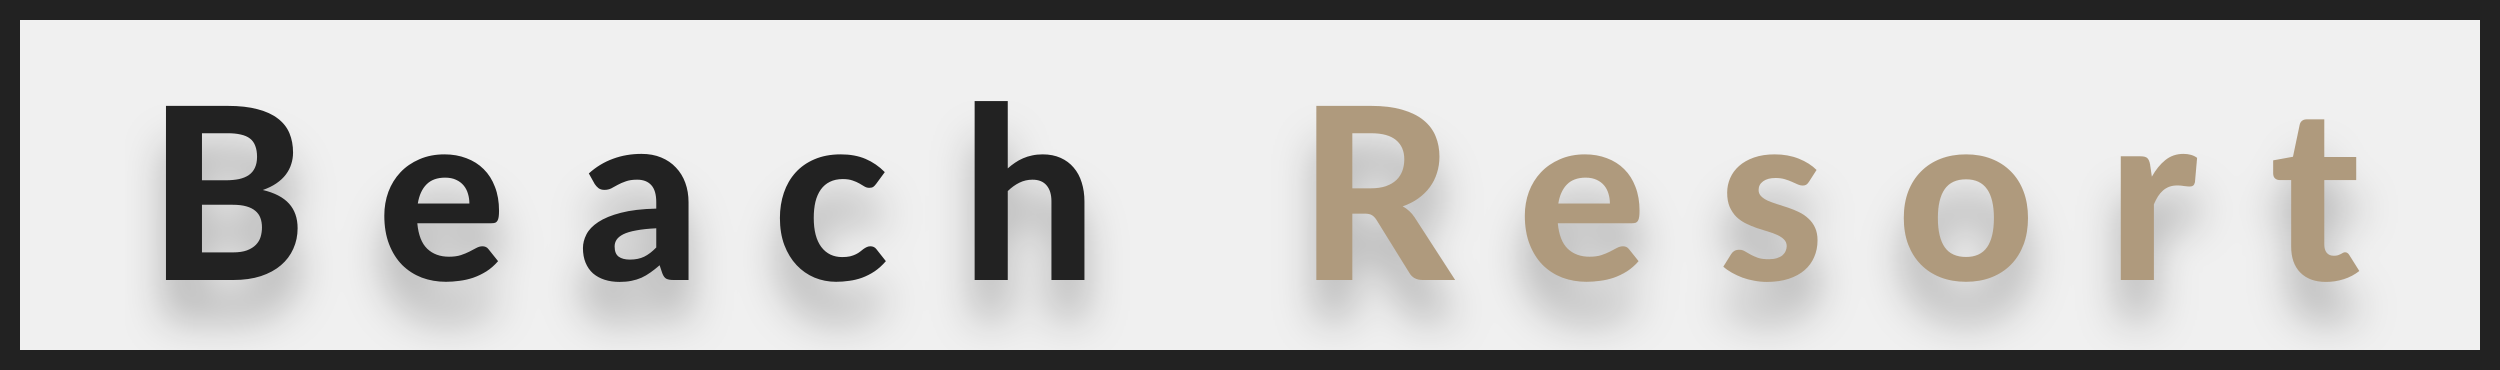
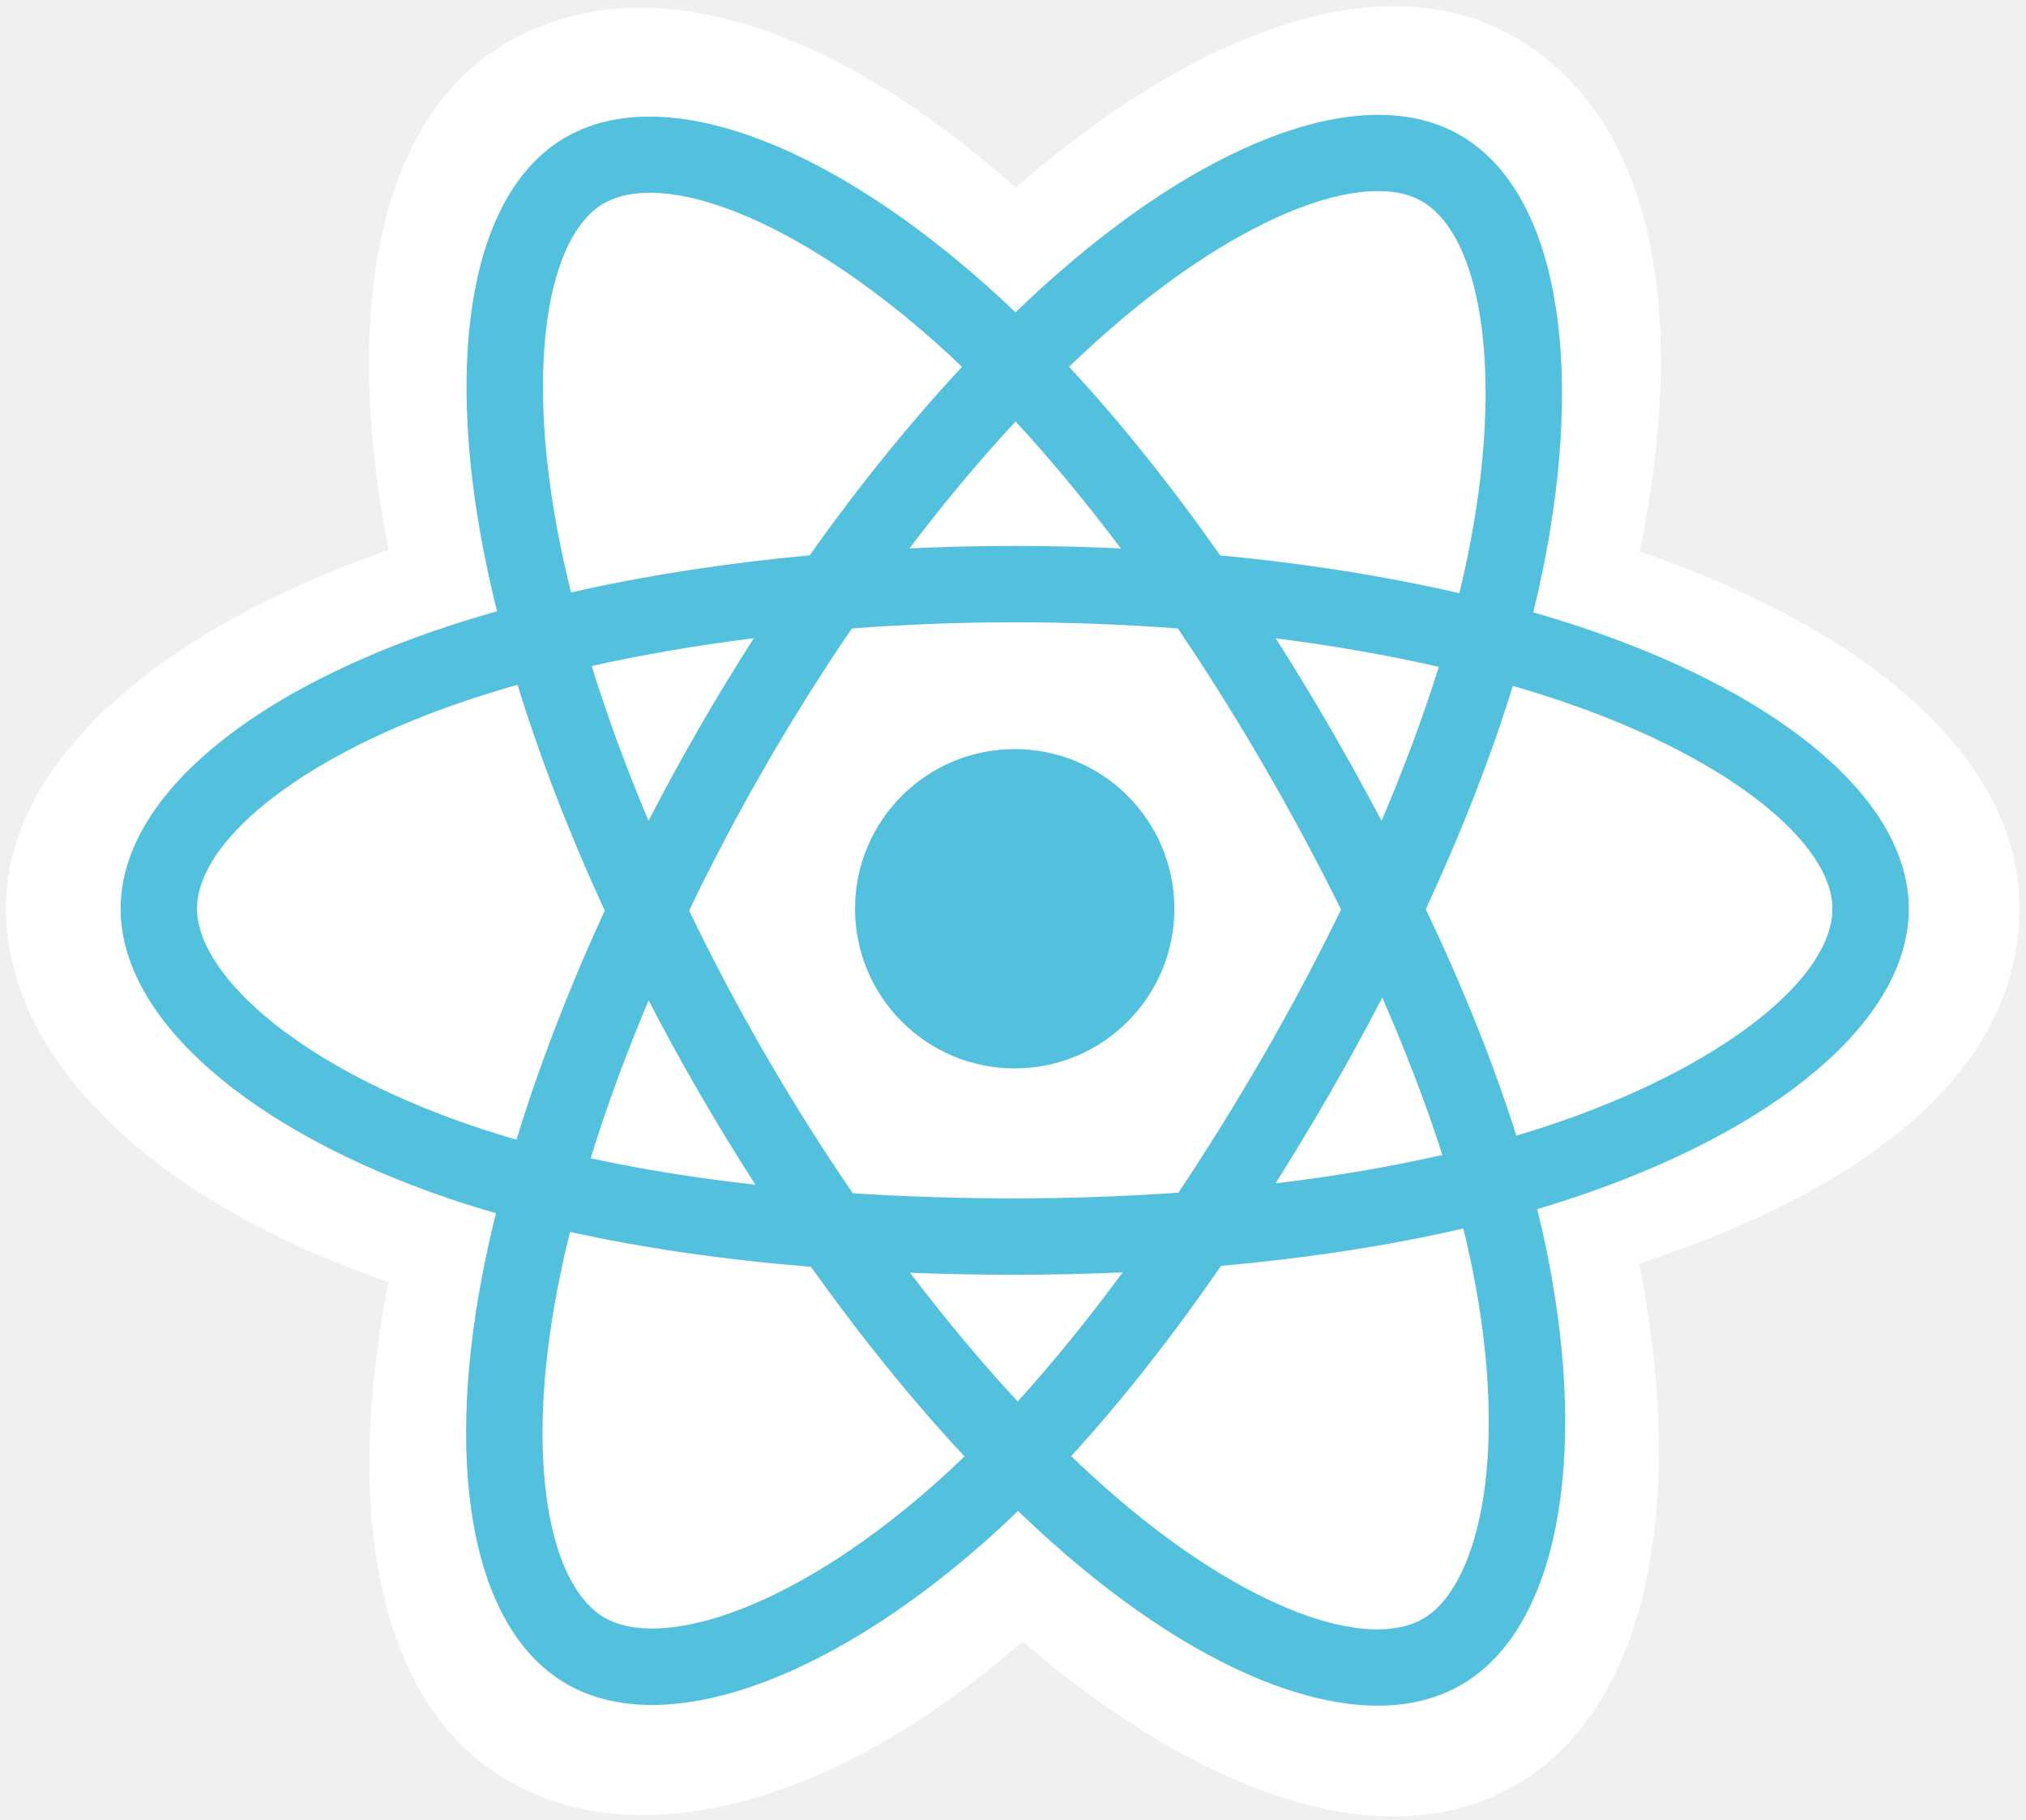
- <svg xmlns="http://www.w3.org/2000/svg" width="250" height="37" viewBox="0 0 250 37" fill="none">
-   <rect x="1" y="1" width="248" height="35" stroke="#222222" stroke-width="2" />
-   <g filter="url(#filter0_d)">
-     <path d="M23.281 25.24C23.857 25.24 24.329 25.172 24.697 25.036C25.073 24.892 25.373 24.704 25.597 24.472C25.821 24.24 25.977 23.976 26.065 23.68C26.153 23.376 26.197 23.064 26.197 22.744C26.197 22.392 26.145 22.076 26.041 21.796C25.937 21.516 25.769 21.28 25.537 21.088C25.305 20.888 25.001 20.736 24.625 20.632C24.257 20.528 23.801 20.476 23.257 20.476H20.197V25.24H23.281ZM20.197 13.324V18.028H22.561C23.065 18.028 23.513 17.988 23.905 17.908C24.297 17.82 24.625 17.684 24.889 17.5C25.153 17.316 25.353 17.076 25.489 16.78C25.633 16.476 25.705 16.112 25.705 15.688C25.705 15.256 25.645 14.888 25.525 14.584C25.413 14.28 25.237 14.036 24.997 13.852C24.757 13.668 24.453 13.536 24.085 13.456C23.717 13.368 23.281 13.324 22.777 13.324H20.197ZM22.777 10.588C23.945 10.588 24.941 10.7 25.765 10.924C26.597 11.14 27.273 11.452 27.793 11.86C28.321 12.26 28.705 12.748 28.945 13.324C29.185 13.9 29.305 14.544 29.305 15.256C29.305 15.656 29.245 16.04 29.125 16.408C29.013 16.776 28.833 17.124 28.585 17.452C28.345 17.772 28.033 18.064 27.649 18.328C27.265 18.592 26.809 18.816 26.281 19C27.465 19.28 28.341 19.736 28.909 20.368C29.477 21 29.761 21.82 29.761 22.828C29.761 23.564 29.617 24.248 29.329 24.88C29.049 25.512 28.637 26.06 28.093 26.524C27.549 26.988 26.877 27.352 26.077 27.616C25.285 27.872 24.373 28 23.341 28H16.597V10.588H22.777ZM46.939 20.356C46.939 20.012 46.891 19.684 46.795 19.372C46.707 19.06 46.563 18.784 46.363 18.544C46.163 18.304 45.911 18.116 45.607 17.98C45.303 17.836 44.939 17.764 44.515 17.764C43.723 17.764 43.103 17.988 42.655 18.436C42.207 18.884 41.915 19.524 41.779 20.356H46.939ZM41.731 22.324C41.835 23.484 42.163 24.332 42.715 24.868C43.275 25.404 44.003 25.672 44.899 25.672C45.355 25.672 45.747 25.62 46.075 25.516C46.411 25.404 46.703 25.284 46.951 25.156C47.207 25.02 47.435 24.9 47.635 24.796C47.843 24.684 48.047 24.628 48.247 24.628C48.503 24.628 48.703 24.724 48.847 24.916L49.807 26.116C49.455 26.524 49.067 26.864 48.643 27.136C48.219 27.4 47.779 27.612 47.323 27.772C46.867 27.924 46.407 28.028 45.943 28.084C45.479 28.148 45.031 28.18 44.599 28.18C43.735 28.18 42.927 28.04 42.175 27.76C41.431 27.472 40.779 27.052 40.219 26.5C39.667 25.94 39.231 25.248 38.911 24.424C38.591 23.6 38.431 22.644 38.431 21.556C38.431 20.716 38.567 19.924 38.839 19.18C39.119 18.436 39.519 17.788 40.039 17.236C40.559 16.684 41.191 16.248 41.935 15.928C42.679 15.6 43.519 15.436 44.455 15.436C45.247 15.436 45.975 15.564 46.639 15.82C47.311 16.068 47.887 16.432 48.367 16.912C48.855 17.392 49.231 17.984 49.495 18.688C49.767 19.384 49.903 20.18 49.903 21.076C49.903 21.324 49.891 21.528 49.867 21.688C49.843 21.848 49.803 21.976 49.747 22.072C49.691 22.168 49.615 22.236 49.519 22.276C49.423 22.308 49.299 22.324 49.147 22.324H41.731ZM65.626 22.828C64.818 22.868 64.146 22.94 63.61 23.044C63.074 23.14 62.646 23.268 62.326 23.428C62.014 23.588 61.79 23.772 61.654 23.98C61.526 24.18 61.462 24.4 61.462 24.64C61.462 25.12 61.594 25.46 61.858 25.66C62.13 25.86 62.506 25.96 62.986 25.96C63.538 25.96 64.014 25.864 64.414 25.672C64.822 25.472 65.226 25.164 65.626 24.748V22.828ZM58.882 17.344C59.61 16.688 60.414 16.2 61.294 15.88C62.174 15.552 63.126 15.388 64.15 15.388C64.886 15.388 65.542 15.508 66.118 15.748C66.702 15.988 67.194 16.324 67.594 16.756C68.002 17.18 68.314 17.688 68.53 18.28C68.746 18.872 68.854 19.52 68.854 20.224V28H67.342C67.03 28 66.79 27.956 66.622 27.868C66.462 27.78 66.33 27.596 66.226 27.316L65.962 26.524C65.65 26.796 65.346 27.036 65.05 27.244C64.762 27.452 64.462 27.628 64.15 27.772C63.838 27.908 63.502 28.012 63.142 28.084C62.79 28.156 62.394 28.192 61.954 28.192C61.41 28.192 60.914 28.12 60.466 27.976C60.018 27.832 59.63 27.62 59.302 27.34C58.982 27.052 58.734 26.696 58.558 26.272C58.382 25.848 58.294 25.36 58.294 24.808C58.294 24.352 58.41 23.896 58.642 23.44C58.874 22.984 59.27 22.572 59.83 22.204C60.398 21.828 61.15 21.52 62.086 21.28C63.03 21.032 64.21 20.892 65.626 20.86V20.224C65.626 19.448 65.462 18.88 65.134 18.52C64.806 18.152 64.334 17.968 63.718 17.968C63.262 17.968 62.882 18.024 62.578 18.136C62.274 18.24 62.006 18.356 61.774 18.484C61.55 18.604 61.338 18.72 61.138 18.832C60.938 18.936 60.706 18.988 60.442 18.988C60.21 18.988 60.014 18.932 59.854 18.82C59.702 18.7 59.574 18.56 59.47 18.4L58.882 17.344ZM87.615 18.388C87.519 18.516 87.423 18.616 87.327 18.688C87.231 18.752 87.095 18.784 86.919 18.784C86.759 18.784 86.603 18.74 86.451 18.652C86.307 18.556 86.139 18.456 85.947 18.352C85.755 18.24 85.527 18.14 85.263 18.052C84.999 17.956 84.671 17.908 84.279 17.908C83.783 17.908 83.351 18 82.983 18.184C82.623 18.36 82.323 18.616 82.083 18.952C81.843 19.288 81.663 19.696 81.543 20.176C81.431 20.656 81.375 21.196 81.375 21.796C81.375 23.06 81.627 24.028 82.131 24.7C82.643 25.372 83.339 25.708 84.219 25.708C84.523 25.708 84.783 25.684 84.999 25.636C85.223 25.58 85.415 25.512 85.575 25.432C85.743 25.352 85.887 25.264 86.007 25.168C86.127 25.072 86.239 24.984 86.343 24.904C86.455 24.824 86.563 24.76 86.667 24.712C86.779 24.656 86.903 24.628 87.039 24.628C87.295 24.628 87.495 24.724 87.639 24.916L88.587 26.116C88.235 26.524 87.859 26.864 87.459 27.136C87.059 27.4 86.643 27.612 86.211 27.772C85.787 27.924 85.355 28.028 84.915 28.084C84.475 28.148 84.039 28.18 83.607 28.18C82.847 28.18 82.127 28.04 81.447 27.76C80.767 27.472 80.171 27.056 79.659 26.512C79.147 25.968 78.739 25.3 78.435 24.508C78.139 23.716 77.991 22.812 77.991 21.796C77.991 20.892 78.123 20.052 78.387 19.276C78.651 18.5 79.039 17.828 79.551 17.26C80.063 16.692 80.695 16.248 81.447 15.928C82.207 15.6 83.083 15.436 84.075 15.436C85.019 15.436 85.847 15.588 86.559 15.892C87.271 16.196 87.911 16.636 88.479 17.212L87.615 18.388ZM100.776 16.84C101.008 16.632 101.248 16.444 101.496 16.276C101.752 16.1 102.02 15.952 102.3 15.832C102.588 15.704 102.892 15.608 103.212 15.544C103.54 15.472 103.892 15.436 104.268 15.436C104.94 15.436 105.536 15.552 106.056 15.784C106.576 16.016 107.012 16.34 107.364 16.756C107.724 17.172 107.992 17.668 108.168 18.244C108.352 18.82 108.444 19.452 108.444 20.14V28H105.144V20.14C105.144 19.452 104.984 18.92 104.664 18.544C104.344 18.16 103.872 17.968 103.248 17.968C102.784 17.968 102.348 18.068 101.94 18.268C101.532 18.468 101.144 18.748 100.776 19.108V28H97.464V10.108H100.776V16.84Z" fill="#222222" />
-     <path d="M137.081 18.832C137.665 18.832 138.169 18.76 138.593 18.616C139.017 18.464 139.365 18.26 139.637 18.004C139.909 17.74 140.109 17.432 140.237 17.08C140.365 16.728 140.429 16.344 140.429 15.928C140.429 15.104 140.153 14.464 139.601 14.008C139.057 13.552 138.225 13.324 137.105 13.324H135.233V18.832H137.081ZM145.517 28H142.265C141.657 28 141.217 27.768 140.945 27.304L137.633 21.964C137.497 21.756 137.345 21.604 137.177 21.508C137.017 21.412 136.777 21.364 136.457 21.364H135.233V28H131.633V10.588H137.105C138.321 10.588 139.361 10.716 140.225 10.972C141.089 11.22 141.797 11.568 142.349 12.016C142.901 12.464 143.305 13 143.561 13.624C143.817 14.24 143.945 14.92 143.945 15.664C143.945 16.24 143.861 16.788 143.693 17.308C143.533 17.82 143.297 18.288 142.985 18.712C142.673 19.136 142.289 19.512 141.833 19.84C141.377 20.168 140.857 20.432 140.273 20.632C140.505 20.76 140.721 20.916 140.921 21.1C141.121 21.276 141.301 21.488 141.461 21.736L145.517 28ZM160.99 20.356C160.99 20.012 160.942 19.684 160.846 19.372C160.758 19.06 160.614 18.784 160.414 18.544C160.214 18.304 159.962 18.116 159.658 17.98C159.354 17.836 158.99 17.764 158.566 17.764C157.774 17.764 157.154 17.988 156.706 18.436C156.258 18.884 155.966 19.524 155.83 20.356H160.99ZM155.782 22.324C155.886 23.484 156.214 24.332 156.766 24.868C157.326 25.404 158.054 25.672 158.95 25.672C159.406 25.672 159.798 25.62 160.126 25.516C160.462 25.404 160.754 25.284 161.002 25.156C161.258 25.02 161.486 24.9 161.686 24.796C161.894 24.684 162.098 24.628 162.298 24.628C162.554 24.628 162.754 24.724 162.898 24.916L163.858 26.116C163.506 26.524 163.118 26.864 162.694 27.136C162.27 27.4 161.83 27.612 161.374 27.772C160.918 27.924 160.458 28.028 159.994 28.084C159.53 28.148 159.082 28.18 158.65 28.18C157.786 28.18 156.978 28.04 156.226 27.76C155.482 27.472 154.83 27.052 154.27 26.5C153.718 25.94 153.282 25.248 152.962 24.424C152.642 23.6 152.482 22.644 152.482 21.556C152.482 20.716 152.618 19.924 152.89 19.18C153.17 18.436 153.57 17.788 154.09 17.236C154.61 16.684 155.242 16.248 155.986 15.928C156.73 15.6 157.57 15.436 158.506 15.436C159.298 15.436 160.026 15.564 160.69 15.82C161.362 16.068 161.938 16.432 162.418 16.912C162.906 17.392 163.282 17.984 163.546 18.688C163.818 19.384 163.954 20.18 163.954 21.076C163.954 21.324 163.942 21.528 163.918 21.688C163.894 21.848 163.854 21.976 163.798 22.072C163.742 22.168 163.666 22.236 163.57 22.276C163.474 22.308 163.35 22.324 163.198 22.324H155.782ZM180.901 18.172C180.813 18.308 180.721 18.408 180.625 18.472C180.537 18.528 180.413 18.556 180.253 18.556C180.093 18.556 179.929 18.516 179.761 18.436C179.593 18.356 179.405 18.272 179.197 18.184C178.989 18.088 178.749 18 178.477 17.92C178.213 17.84 177.905 17.8 177.553 17.8C177.017 17.8 176.601 17.912 176.305 18.136C176.009 18.352 175.861 18.64 175.861 19C175.861 19.248 175.945 19.456 176.113 19.624C176.281 19.792 176.501 19.94 176.773 20.068C177.053 20.188 177.369 20.304 177.721 20.416C178.073 20.52 178.433 20.636 178.801 20.764C179.177 20.892 179.541 21.04 179.893 21.208C180.245 21.376 180.557 21.588 180.829 21.844C181.109 22.092 181.333 22.396 181.501 22.756C181.669 23.108 181.753 23.536 181.753 24.04C181.753 24.64 181.641 25.196 181.417 25.708C181.201 26.212 180.881 26.648 180.457 27.016C180.033 27.384 179.505 27.672 178.873 27.88C178.241 28.088 177.513 28.192 176.689 28.192C176.265 28.192 175.845 28.152 175.429 28.072C175.013 28 174.617 27.896 174.241 27.76C173.865 27.616 173.513 27.452 173.185 27.268C172.857 27.084 172.573 26.884 172.333 26.668L173.101 25.432C173.189 25.288 173.297 25.176 173.425 25.096C173.561 25.016 173.733 24.976 173.941 24.976C174.141 24.976 174.325 25.028 174.493 25.132C174.661 25.228 174.849 25.336 175.057 25.456C175.265 25.568 175.509 25.676 175.789 25.78C176.077 25.876 176.433 25.924 176.857 25.924C177.177 25.924 177.453 25.888 177.685 25.816C177.917 25.744 178.105 25.648 178.249 25.528C178.393 25.4 178.497 25.26 178.561 25.108C178.633 24.948 178.669 24.784 178.669 24.616C178.669 24.344 178.581 24.124 178.405 23.956C178.237 23.78 178.013 23.628 177.733 23.5C177.461 23.372 177.145 23.256 176.785 23.152C176.425 23.048 176.057 22.932 175.681 22.804C175.313 22.676 174.949 22.524 174.589 22.348C174.237 22.172 173.921 21.952 173.641 21.688C173.369 21.416 173.145 21.084 172.969 20.692C172.801 20.3 172.717 19.824 172.717 19.264C172.717 18.752 172.817 18.268 173.017 17.812C173.217 17.348 173.517 16.94 173.917 16.588C174.317 16.236 174.813 15.956 175.405 15.748C176.005 15.54 176.697 15.436 177.481 15.436C178.361 15.436 179.161 15.58 179.881 15.868C180.601 16.156 181.193 16.532 181.657 16.996L180.901 18.172ZM196.607 15.436C197.535 15.436 198.379 15.584 199.139 15.88C199.899 16.176 200.551 16.6 201.095 17.152C201.639 17.696 202.059 18.36 202.355 19.144C202.651 19.928 202.799 20.812 202.799 21.796C202.799 22.78 202.651 23.668 202.355 24.46C202.059 25.244 201.639 25.912 201.095 26.464C200.551 27.016 199.899 27.44 199.139 27.736C198.379 28.032 197.535 28.18 196.607 28.18C195.671 28.18 194.819 28.032 194.051 27.736C193.291 27.44 192.639 27.016 192.095 26.464C191.551 25.912 191.127 25.244 190.823 24.46C190.527 23.668 190.379 22.78 190.379 21.796C190.379 20.812 190.527 19.928 190.823 19.144C191.127 18.36 191.551 17.696 192.095 17.152C192.639 16.6 193.291 16.176 194.051 15.88C194.819 15.584 195.671 15.436 196.607 15.436ZM196.607 25.696C197.551 25.696 198.251 25.372 198.707 24.724C199.163 24.068 199.391 23.096 199.391 21.808C199.391 20.528 199.163 19.564 198.707 18.916C198.251 18.26 197.551 17.932 196.607 17.932C195.639 17.932 194.927 18.26 194.471 18.916C194.015 19.564 193.787 20.528 193.787 21.808C193.787 23.096 194.015 24.068 194.471 24.724C194.927 25.372 195.639 25.696 196.607 25.696ZM215.186 17.668C215.578 16.964 216.03 16.408 216.542 16C217.054 15.592 217.654 15.388 218.342 15.388C218.902 15.388 219.358 15.52 219.71 15.784L219.494 18.232C219.454 18.392 219.39 18.504 219.302 18.568C219.222 18.624 219.11 18.652 218.966 18.652C218.838 18.652 218.654 18.636 218.414 18.604C218.174 18.564 217.95 18.544 217.742 18.544C217.438 18.544 217.166 18.588 216.926 18.676C216.694 18.764 216.486 18.888 216.302 19.048C216.118 19.208 215.95 19.404 215.798 19.636C215.654 19.868 215.518 20.132 215.39 20.428V28H212.078V15.628H214.034C214.37 15.628 214.602 15.688 214.73 15.808C214.858 15.928 214.95 16.136 215.006 16.432L215.186 17.668ZM232.597 28.192C232.037 28.192 231.541 28.112 231.109 27.952C230.677 27.784 230.313 27.548 230.017 27.244C229.721 26.94 229.497 26.572 229.345 26.14C229.193 25.708 229.117 25.22 229.117 24.676V18.004H227.953C227.777 18.004 227.625 17.948 227.497 17.836C227.377 17.724 227.317 17.556 227.317 17.332V16.036L229.297 15.676L229.969 12.472C230.057 12.112 230.301 11.932 230.701 11.932H232.429V15.7H235.621V18.004H232.429V24.46C232.429 24.804 232.509 25.076 232.669 25.276C232.837 25.476 233.073 25.576 233.377 25.576C233.537 25.576 233.673 25.56 233.785 25.528C233.897 25.488 233.993 25.448 234.073 25.408C234.153 25.36 234.225 25.32 234.289 25.288C234.361 25.248 234.433 25.228 234.505 25.228C234.601 25.228 234.681 25.252 234.745 25.3C234.809 25.34 234.873 25.412 234.937 25.516L235.933 27.1C235.477 27.46 234.961 27.732 234.385 27.916C233.809 28.1 233.213 28.192 232.597 28.192Z" fill="#AF9A7D" />
-   </g>
-   <defs>
-     <filter id="filter0_d" x="12.597" y="10.108" width="227.336" height="26.084" filterUnits="userSpaceOnUse" color-interpolation-filters="sRGB">
-       <feFlood flood-opacity="0" result="BackgroundImageFix" />
-       <feColorMatrix in="SourceAlpha" type="matrix" values="0 0 0 0 0 0 0 0 0 0 0 0 0 0 0 0 0 0 127 0" />
-       <feOffset dy="4" />
-       <feGaussianBlur stdDeviation="2" />
-       <feColorMatrix type="matrix" values="0 0 0 0 0 0 0 0 0 0 0 0 0 0 0 0 0 0 0.25 0" />
-       <feBlend mode="normal" in2="BackgroundImageFix" result="effect1_dropShadow" />
-       <feBlend mode="normal" in="SourceGraphic" in2="effect1_dropShadow" result="shape" />
-     </filter>
-   </defs>
+ <svg xmlns="http://www.w3.org/2000/svg" width="2500" height="2246" viewBox="0 0 256 230" preserveAspectRatio="xMinYMin meet">
+   <path d="M.754 114.75c0 19.215 18.763 37.152 48.343 47.263-5.907 29.737-1.058 53.706 15.136 63.045 16.645 9.6 41.443 2.955 64.98-17.62 22.943 19.744 46.13 27.514 62.31 18.148 16.63-9.627 21.687-35.221 15.617-65.887 30.81-10.186 48.044-25.481 48.044-44.949 0-18.769-18.797-35.006-47.979-45.052 6.535-31.933.998-55.32-15.867-65.045-16.259-9.376-39.716-1.204-62.996 19.056C104.122 2.205 80.897-4.36 64.05 5.392 47.806 14.795 43.171 39.2 49.097 69.487 20.515 79.452.754 96.057.754 114.75z" fill="#FFF" />
+   <path d="M201.025 79.674a151.364 151.364 0 0 0-7.274-2.292 137.5 137.5 0 0 0 1.124-4.961c5.506-26.728 1.906-48.26-10.388-55.348-11.787-6.798-31.065.29-50.535 17.233a151.136 151.136 0 0 0-5.626 5.163 137.573 137.573 0 0 0-3.744-3.458c-20.405-18.118-40.858-25.752-53.139-18.643-11.776 6.817-15.264 27.06-10.307 52.39a150.91 150.91 0 0 0 1.67 7.484c-2.894.822-5.689 1.698-8.363 2.63-23.922 8.34-39.2 21.412-39.2 34.97 0 14.004 16.4 28.05 41.318 36.566a128.44 128.44 0 0 0 6.11 1.91 147.813 147.813 0 0 0-1.775 8.067c-4.726 24.89-1.035 44.653 10.71 51.428 12.131 6.995 32.491-.195 52.317-17.525 1.567-1.37 3.14-2.823 4.715-4.346a148.34 148.34 0 0 0 6.108 5.573c19.204 16.525 38.17 23.198 49.905 16.405 12.12-7.016 16.058-28.247 10.944-54.078-.39-1.973-.845-3.988-1.355-6.04 1.43-.422 2.833-.858 4.202-1.312 25.904-8.582 42.757-22.457 42.757-36.648 0-13.607-15.77-26.767-40.174-35.168z" fill="#53C1DE" />
+   <path d="M195.406 142.328c-1.235.409-2.503.804-3.795 1.187-2.86-9.053-6.72-18.68-11.442-28.625 4.507-9.71 8.217-19.213 10.997-28.208 2.311.67 4.555 1.375 6.717 2.12 20.91 7.197 33.664 17.84 33.664 26.04 0 8.735-13.775 20.075-36.14 27.486zm-9.28 18.389c2.261 11.422 2.584 21.749 1.086 29.822-1.346 7.254-4.052 12.09-7.398 14.027-7.121 4.122-22.35-1.236-38.772-15.368-1.883-1.62-3.78-3.35-5.682-5.18 6.367-6.964 12.73-15.06 18.94-24.05 10.924-.969 21.244-2.554 30.603-4.717.46 1.86.87 3.683 1.223 5.466zm-93.85 43.137c-6.957 2.457-12.498 2.527-15.847.596-7.128-4.11-10.09-19.98-6.049-41.265a138.507 138.507 0 0 1 1.65-7.502c9.255 2.047 19.5 3.52 30.45 4.408 6.251 8.797 12.798 16.883 19.396 23.964a118.863 118.863 0 0 1-4.305 3.964c-8.767 7.664-17.552 13.1-25.294 15.835zm-32.593-61.58c-11.018-3.766-20.117-8.66-26.354-14-5.604-4.8-8.434-9.565-8.434-13.432 0-8.227 12.267-18.722 32.726-25.855a139.276 139.276 0 0 1 7.777-2.447c2.828 9.197 6.537 18.813 11.013 28.537-4.534 9.869-8.296 19.638-11.15 28.943a118.908 118.908 0 0 1-5.578-1.746zm10.926-74.37c-4.247-21.703-1.427-38.074 5.67-42.182 7.56-4.376 24.275 1.864 41.893 17.507 1.126 1 2.257 2.047 3.39 3.13-6.564 7.049-13.051 15.074-19.248 23.82-10.627.985-20.8 2.567-30.152 4.686a141.525 141.525 0 0 1-1.553-6.962zm97.467 24.067a306.982 306.982 0 0 0-6.871-11.3c7.21.91 14.117 2.12 20.603 3.601-1.947 6.241-4.374 12.767-7.232 19.457a336.42 336.42 0 0 0-6.5-11.758zm-39.747-38.714c4.452 4.823 8.911 10.209 13.297 16.052a284.245 284.245 0 0 0-26.706-.006c4.39-5.789 8.887-11.167 13.409-16.046zm-40.002 38.78a285.24 285.24 0 0 0-6.378 11.685c-2.811-6.667-5.216-13.222-7.18-19.552 6.447-1.443 13.322-2.622 20.485-3.517a283.79 283.79 0 0 0-6.927 11.384zm7.133 57.683c-7.4-.826-14.379-1.945-20.824-3.348 1.995-6.442 4.453-13.138 7.324-19.948a283.494 283.494 0 0 0 6.406 11.692 285.27 285.27 0 0 0 7.094 11.604zm33.136 27.389c-4.575-4.937-9.138-10.397-13.595-16.27 4.326.17 8.737.256 13.22.256 4.606 0 9.159-.103 13.64-.303-4.4 5.98-8.843 11.448-13.265 16.317zm46.072-51.032c3.02 6.884 5.566 13.544 7.588 19.877-6.552 1.495-13.625 2.699-21.078 3.593a337.537 337.537 0 0 0 6.937-11.498 306.632 306.632 0 0 0 6.553-11.972zm-14.915 7.15a316.478 316.478 0 0 1-10.84 17.49c-6.704.479-13.632.726-20.692.726-7.031 0-13.871-.219-20.458-.646A273.798 273.798 0 0 1 96.72 133.28a271.334 271.334 0 0 1-9.64-18.206 273.864 273.864 0 0 1 9.611-18.216v.002a271.252 271.252 0 0 1 10.956-17.442c6.72-.508 13.61-.774 20.575-.774 6.996 0 13.895.268 20.613.78a290.704 290.704 0 0 1 10.887 17.383 316.418 316.418 0 0 1 9.741 18.13 290.806 290.806 0 0 1-9.709 18.29zm19.913-107.792c7.566 4.364 10.509 21.961 5.755 45.038a127.525 127.525 0 0 1-1.016 4.492c-9.374-2.163-19.554-3.773-30.212-4.773-6.209-8.841-12.642-16.88-19.1-23.838a141.92 141.92 0 0 1 5.196-4.766c16.682-14.518 32.273-20.25 39.377-16.153z" fill="#FFF" />
+   <path d="M128.221 94.665c11.144 0 20.177 9.034 20.177 20.177 0 11.144-9.033 20.178-20.177 20.178-11.143 0-20.177-9.034-20.177-20.178 0-11.143 9.034-20.177 20.177-20.177" fill="#53C1DE" />
</svg>
